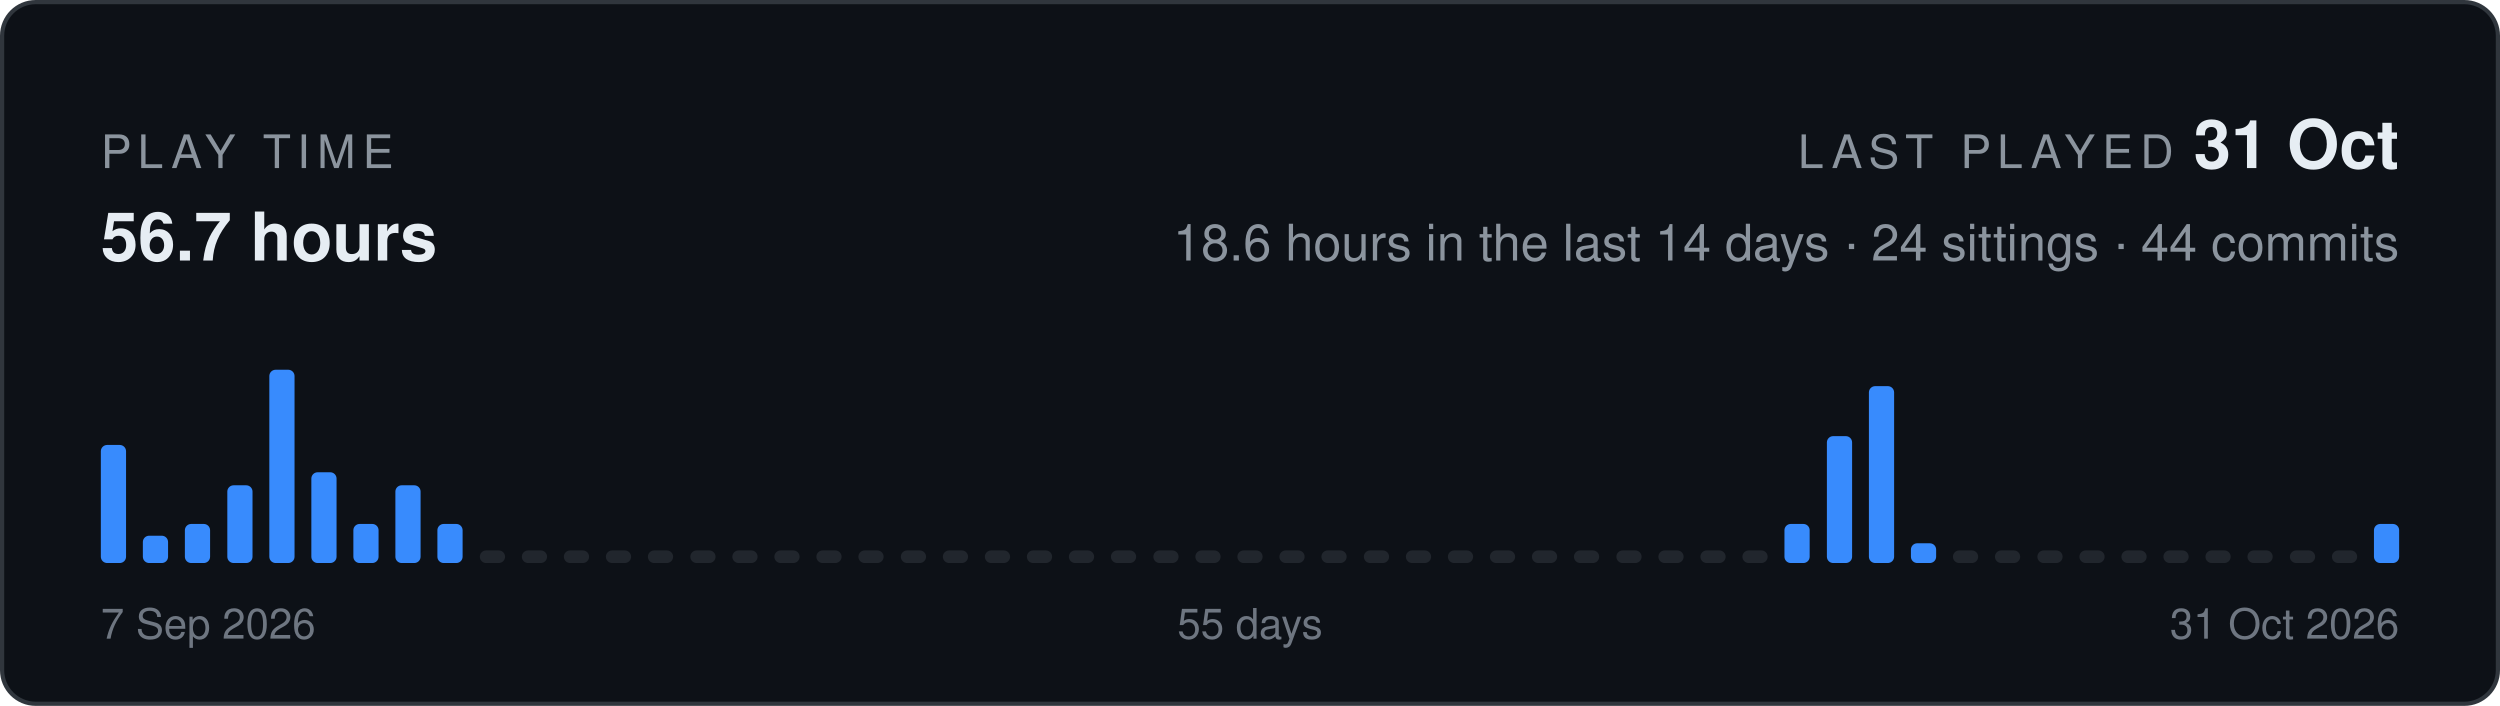
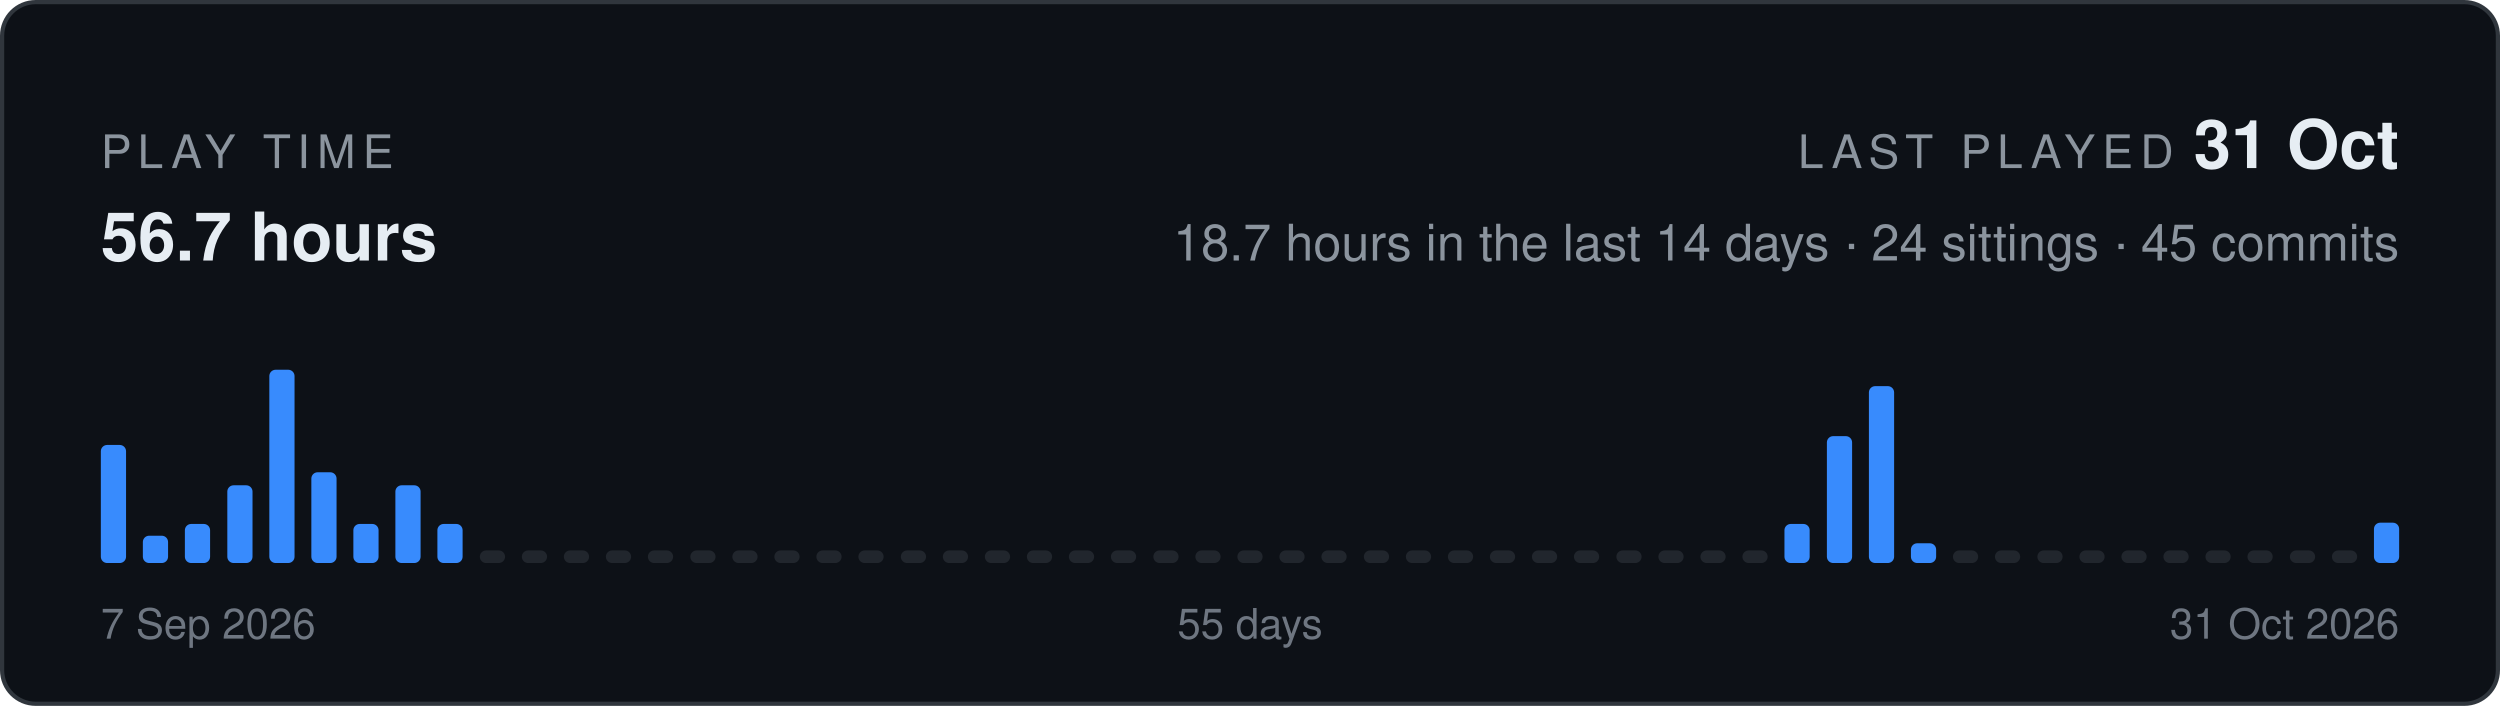
- <svg xmlns="http://www.w3.org/2000/svg" width="595" height="168" viewBox="0 0 595 168" role="img" aria-label="Play time: 56.7 hours over 44 commits, last played 31 Oct">
+ <svg xmlns="http://www.w3.org/2000/svg" width="595" height="168" viewBox="0 0 595 168" role="img" aria-label="Play time: 56.7 hours over 45 commits, last played 31 Oct">
  <style>
    .card { fill: #0d1117; stroke: #30363d }
    text { font-family: -apple-system, BlinkMacSystemFont, "Segoe UI", Helvetica, Arial, sans-serif }
    .label { font-size: 11px; letter-spacing: 1.7px; fill: #8b949e }
    .stat { font-size: 16px; font-weight: 600; letter-spacing: normal; fill: #e6edf3 }
    .note { font-size: 12px; fill: #8b949e }
    .axis { font-size: 10px; fill: #6e7681 }
    .bar { fill: #388bfd }
    .bar-quiet { fill: #21262d }
  </style>
  <rect class="card" x="0.5" y="0.5" width="594" height="167" rx="8" />
  <text class="label" x="24" y="40">PLAY TIME</text>
  <text class="stat" x="24" y="62">56.7 hours</text>
  <text class="label" x="571" y="40" text-anchor="end">LAST PLAYED <tspan class="stat">31 Oct</tspan>
  </text>
-   <text class="note" x="571" y="62" text-anchor="end">18.6 hours in the last 14 days   ·   24 sittings   ·   44 commits</text>
+   <text class="note" x="571" y="62" text-anchor="end">18.7 hours in the last 14 days   ·   24 sittings   ·   45 commits</text>
  <rect class="bar" x="24.0" y="105.9" width="6" height="28.1" rx="1.5" />
  <rect class="bar" x="34.0" y="127.5" width="6" height="6.5" rx="1.5" />
  <rect class="bar" x="44.0" y="124.7" width="6" height="9.3" rx="1.5" />
  <rect class="bar" x="54.1" y="115.5" width="6" height="18.5" rx="1.5" />
  <rect class="bar" x="64.1" y="88.0" width="6" height="46.0" rx="1.5" />
  <rect class="bar" x="74.1" y="112.4" width="6" height="21.6" rx="1.5" />
  <rect class="bar" x="84.1" y="124.7" width="6" height="9.3" rx="1.5" />
  <rect class="bar" x="94.1" y="115.5" width="6" height="18.5" rx="1.5" />
  <rect class="bar" x="104.1" y="124.7" width="6" height="9.3" rx="1.5" />
  <rect class="bar-quiet" x="114.2" y="131.0" width="6" height="3.0" rx="1.5" />
  <rect class="bar-quiet" x="124.2" y="131.0" width="6" height="3.0" rx="1.5" />
  <rect class="bar-quiet" x="134.2" y="131.0" width="6" height="3.0" rx="1.5" />
  <rect class="bar-quiet" x="144.2" y="131.0" width="6" height="3.0" rx="1.5" />
  <rect class="bar-quiet" x="154.2" y="131.0" width="6" height="3.0" rx="1.5" />
  <rect class="bar-quiet" x="164.3" y="131.0" width="6" height="3.0" rx="1.5" />
  <rect class="bar-quiet" x="174.3" y="131.0" width="6" height="3.0" rx="1.5" />
  <rect class="bar-quiet" x="184.3" y="131.0" width="6" height="3.0" rx="1.5" />
  <rect class="bar-quiet" x="194.3" y="131.0" width="6" height="3.0" rx="1.5" />
  <rect class="bar-quiet" x="204.3" y="131.0" width="6" height="3.0" rx="1.5" />
  <rect class="bar-quiet" x="214.4" y="131.0" width="6" height="3.0" rx="1.5" />
  <rect class="bar-quiet" x="224.4" y="131.0" width="6" height="3.0" rx="1.5" />
  <rect class="bar-quiet" x="234.4" y="131.0" width="6" height="3.0" rx="1.5" />
  <rect class="bar-quiet" x="244.4" y="131.0" width="6" height="3.0" rx="1.5" />
  <rect class="bar-quiet" x="254.4" y="131.0" width="6" height="3.0" rx="1.5" />
  <rect class="bar-quiet" x="264.4" y="131.0" width="6" height="3.0" rx="1.5" />
  <rect class="bar-quiet" x="274.5" y="131.0" width="6" height="3.0" rx="1.5" />
  <rect class="bar-quiet" x="284.5" y="131.0" width="6" height="3.0" rx="1.5" />
  <rect class="bar-quiet" x="294.5" y="131.0" width="6" height="3.0" rx="1.5" />
  <rect class="bar-quiet" x="304.5" y="131.0" width="6" height="3.0" rx="1.5" />
  <rect class="bar-quiet" x="314.5" y="131.0" width="6" height="3.0" rx="1.5" />
  <rect class="bar-quiet" x="324.6" y="131.0" width="6" height="3.0" rx="1.5" />
  <rect class="bar-quiet" x="334.6" y="131.0" width="6" height="3.0" rx="1.5" />
  <rect class="bar-quiet" x="344.6" y="131.0" width="6" height="3.0" rx="1.5" />
  <rect class="bar-quiet" x="354.6" y="131.0" width="6" height="3.0" rx="1.5" />
  <rect class="bar-quiet" x="364.6" y="131.0" width="6" height="3.0" rx="1.5" />
  <rect class="bar-quiet" x="374.6" y="131.0" width="6" height="3.0" rx="1.5" />
  <rect class="bar-quiet" x="384.7" y="131.0" width="6" height="3.0" rx="1.5" />
  <rect class="bar-quiet" x="394.7" y="131.0" width="6" height="3.0" rx="1.5" />
  <rect class="bar-quiet" x="404.7" y="131.0" width="6" height="3.0" rx="1.5" />
  <rect class="bar-quiet" x="414.7" y="131.0" width="6" height="3.0" rx="1.5" />
  <rect class="bar" x="424.7" y="124.7" width="6" height="9.3" rx="1.5" />
  <rect class="bar" x="434.8" y="103.8" width="6" height="30.2" rx="1.5" />
  <rect class="bar" x="444.8" y="91.9" width="6" height="42.1" rx="1.5" />
  <rect class="bar" x="454.8" y="129.3" width="6" height="4.7" rx="1.5" />
  <rect class="bar-quiet" x="464.8" y="131.0" width="6" height="3.0" rx="1.5" />
  <rect class="bar-quiet" x="474.8" y="131.0" width="6" height="3.0" rx="1.5" />
  <rect class="bar-quiet" x="484.9" y="131.0" width="6" height="3.0" rx="1.5" />
  <rect class="bar-quiet" x="494.9" y="131.0" width="6" height="3.0" rx="1.5" />
  <rect class="bar-quiet" x="504.9" y="131.0" width="6" height="3.0" rx="1.5" />
  <rect class="bar-quiet" x="514.9" y="131.0" width="6" height="3.0" rx="1.5" />
  <rect class="bar-quiet" x="524.9" y="131.0" width="6" height="3.0" rx="1.5" />
  <rect class="bar-quiet" x="534.9" y="131.0" width="6" height="3.0" rx="1.5" />
  <rect class="bar-quiet" x="545.0" y="131.0" width="6" height="3.0" rx="1.5" />
  <rect class="bar-quiet" x="555.0" y="131.0" width="6" height="3.0" rx="1.5" />
-   <rect class="bar" x="565.0" y="124.7" width="6" height="9.3" rx="1.5" />
+   <rect class="bar" x="565.0" y="124.4" width="6" height="9.6" rx="1.5" />
  <text class="axis" x="24" y="152">7 Sep 2026</text>
  <text class="axis" x="297.5" y="152" text-anchor="middle">55 days</text>
  <text class="axis" x="571" y="152" text-anchor="end">31 Oct 2026</text>
</svg>
